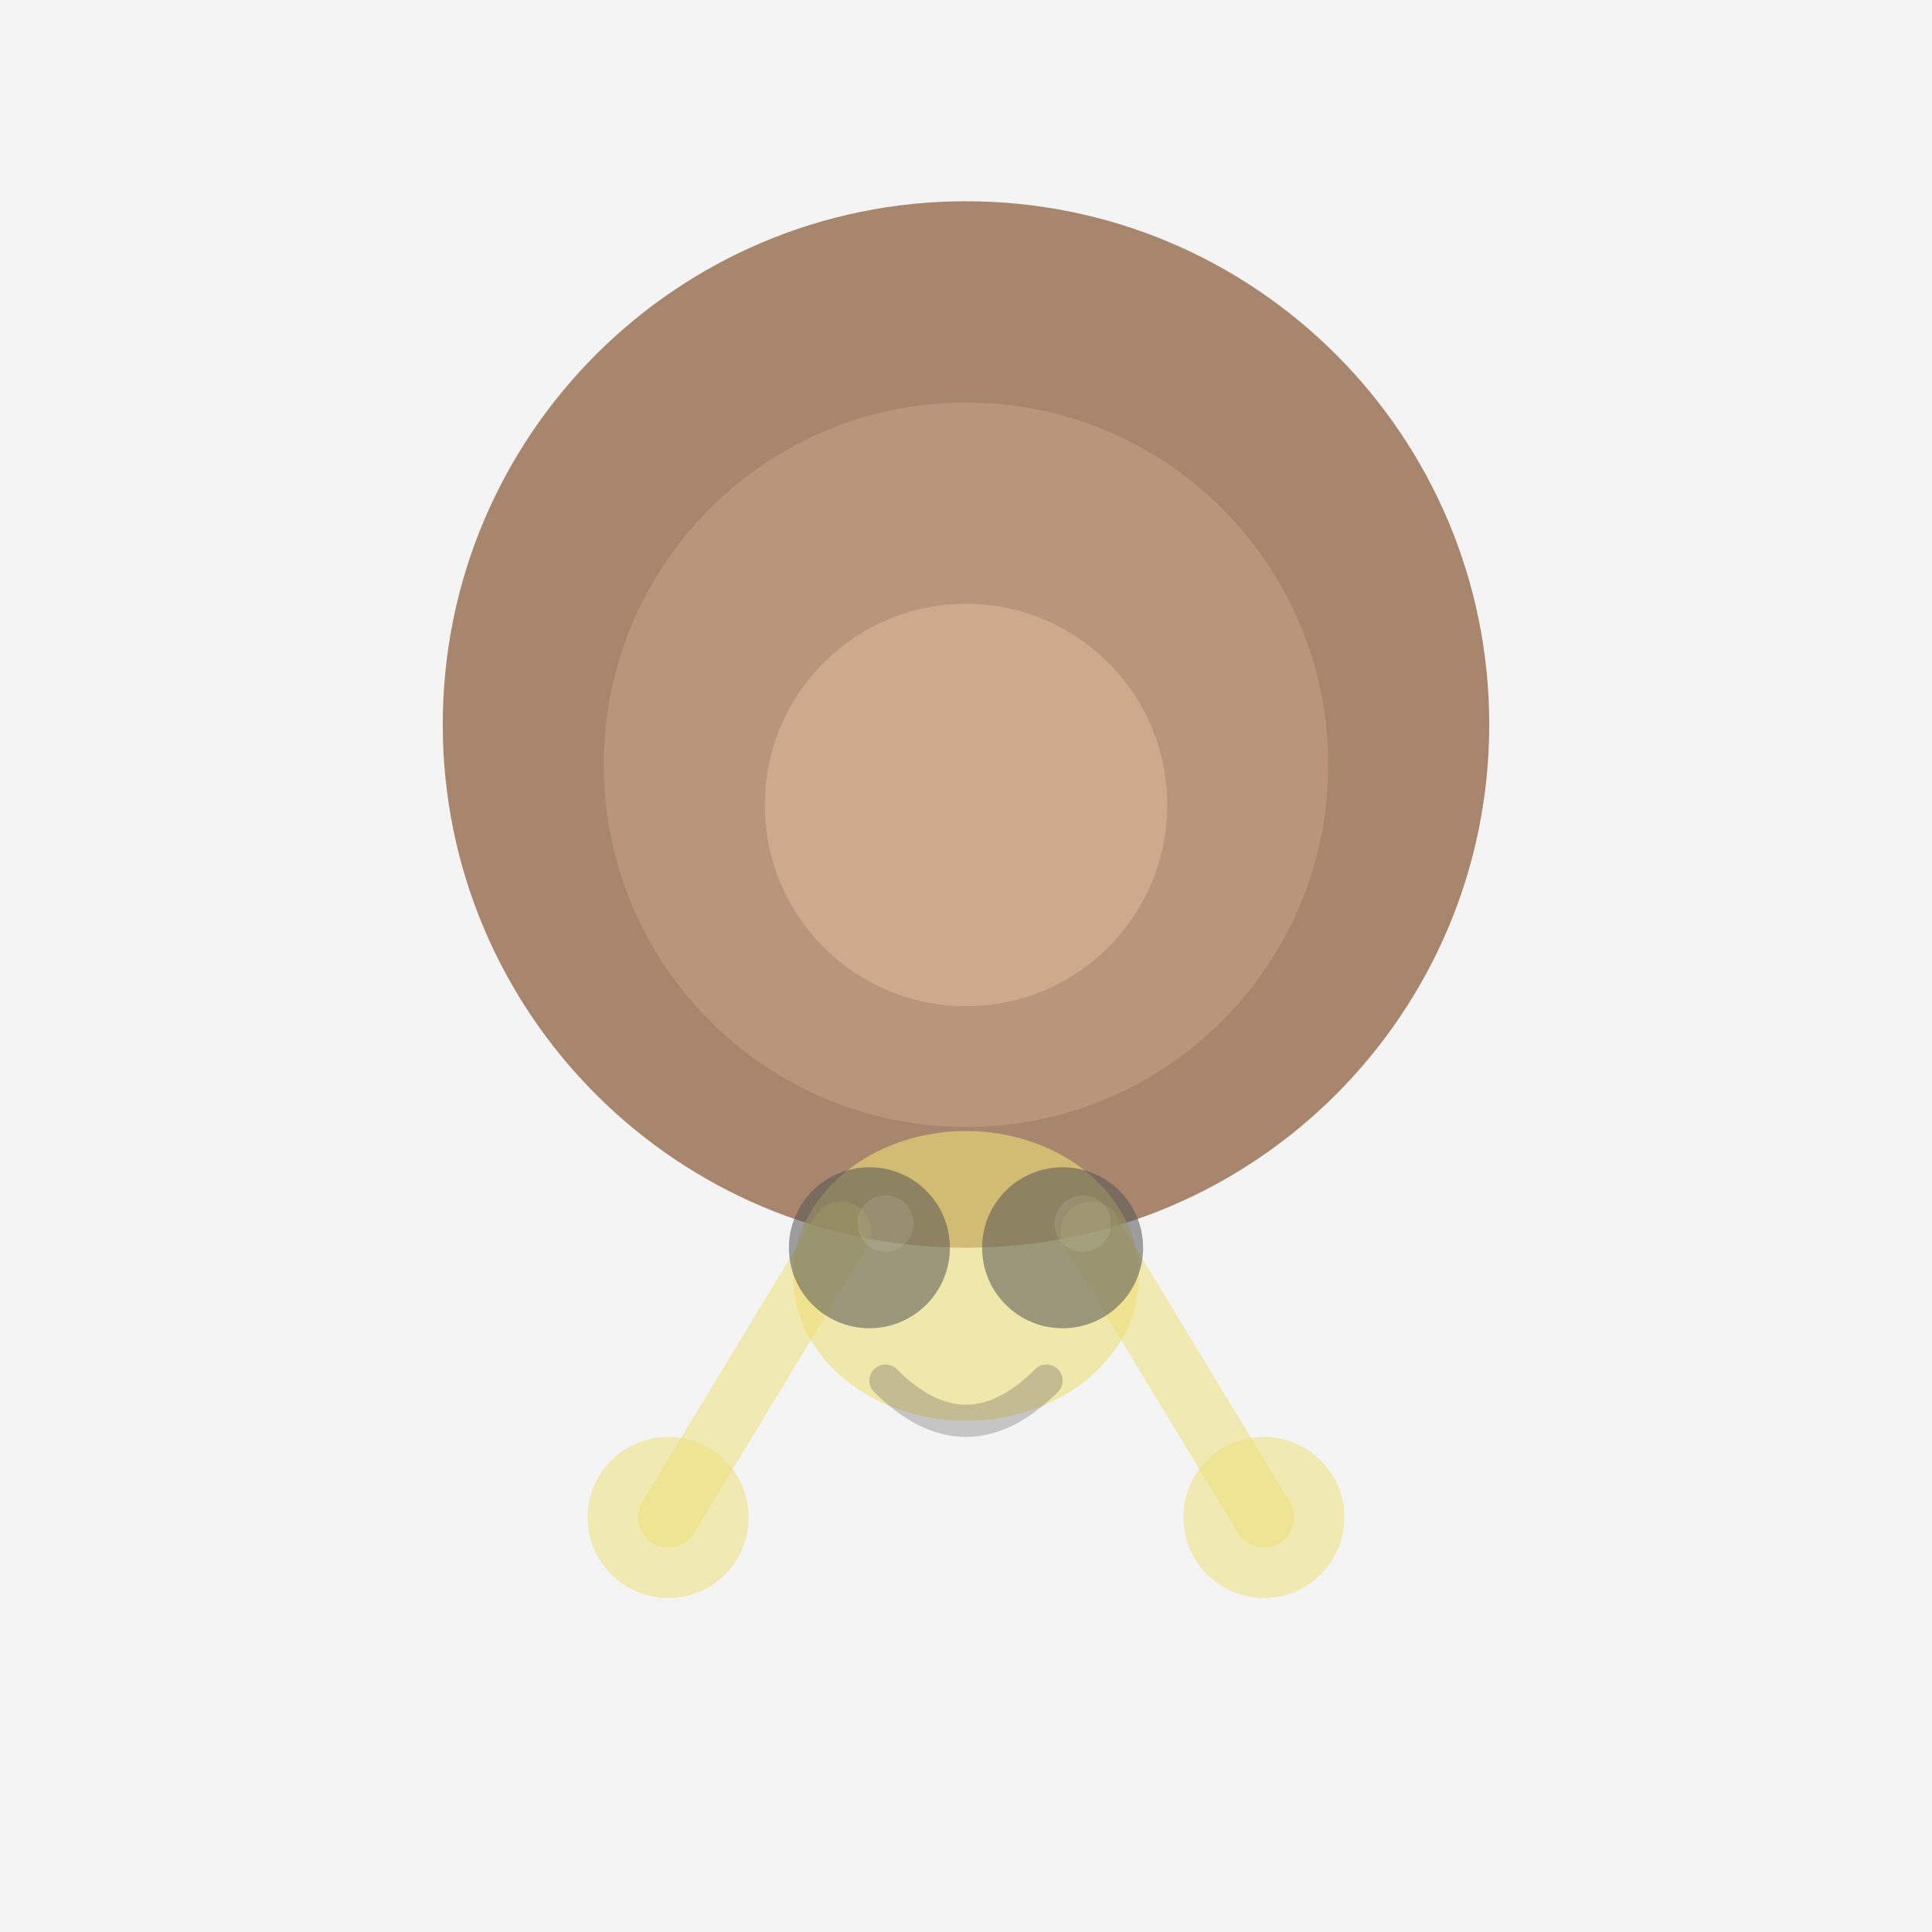
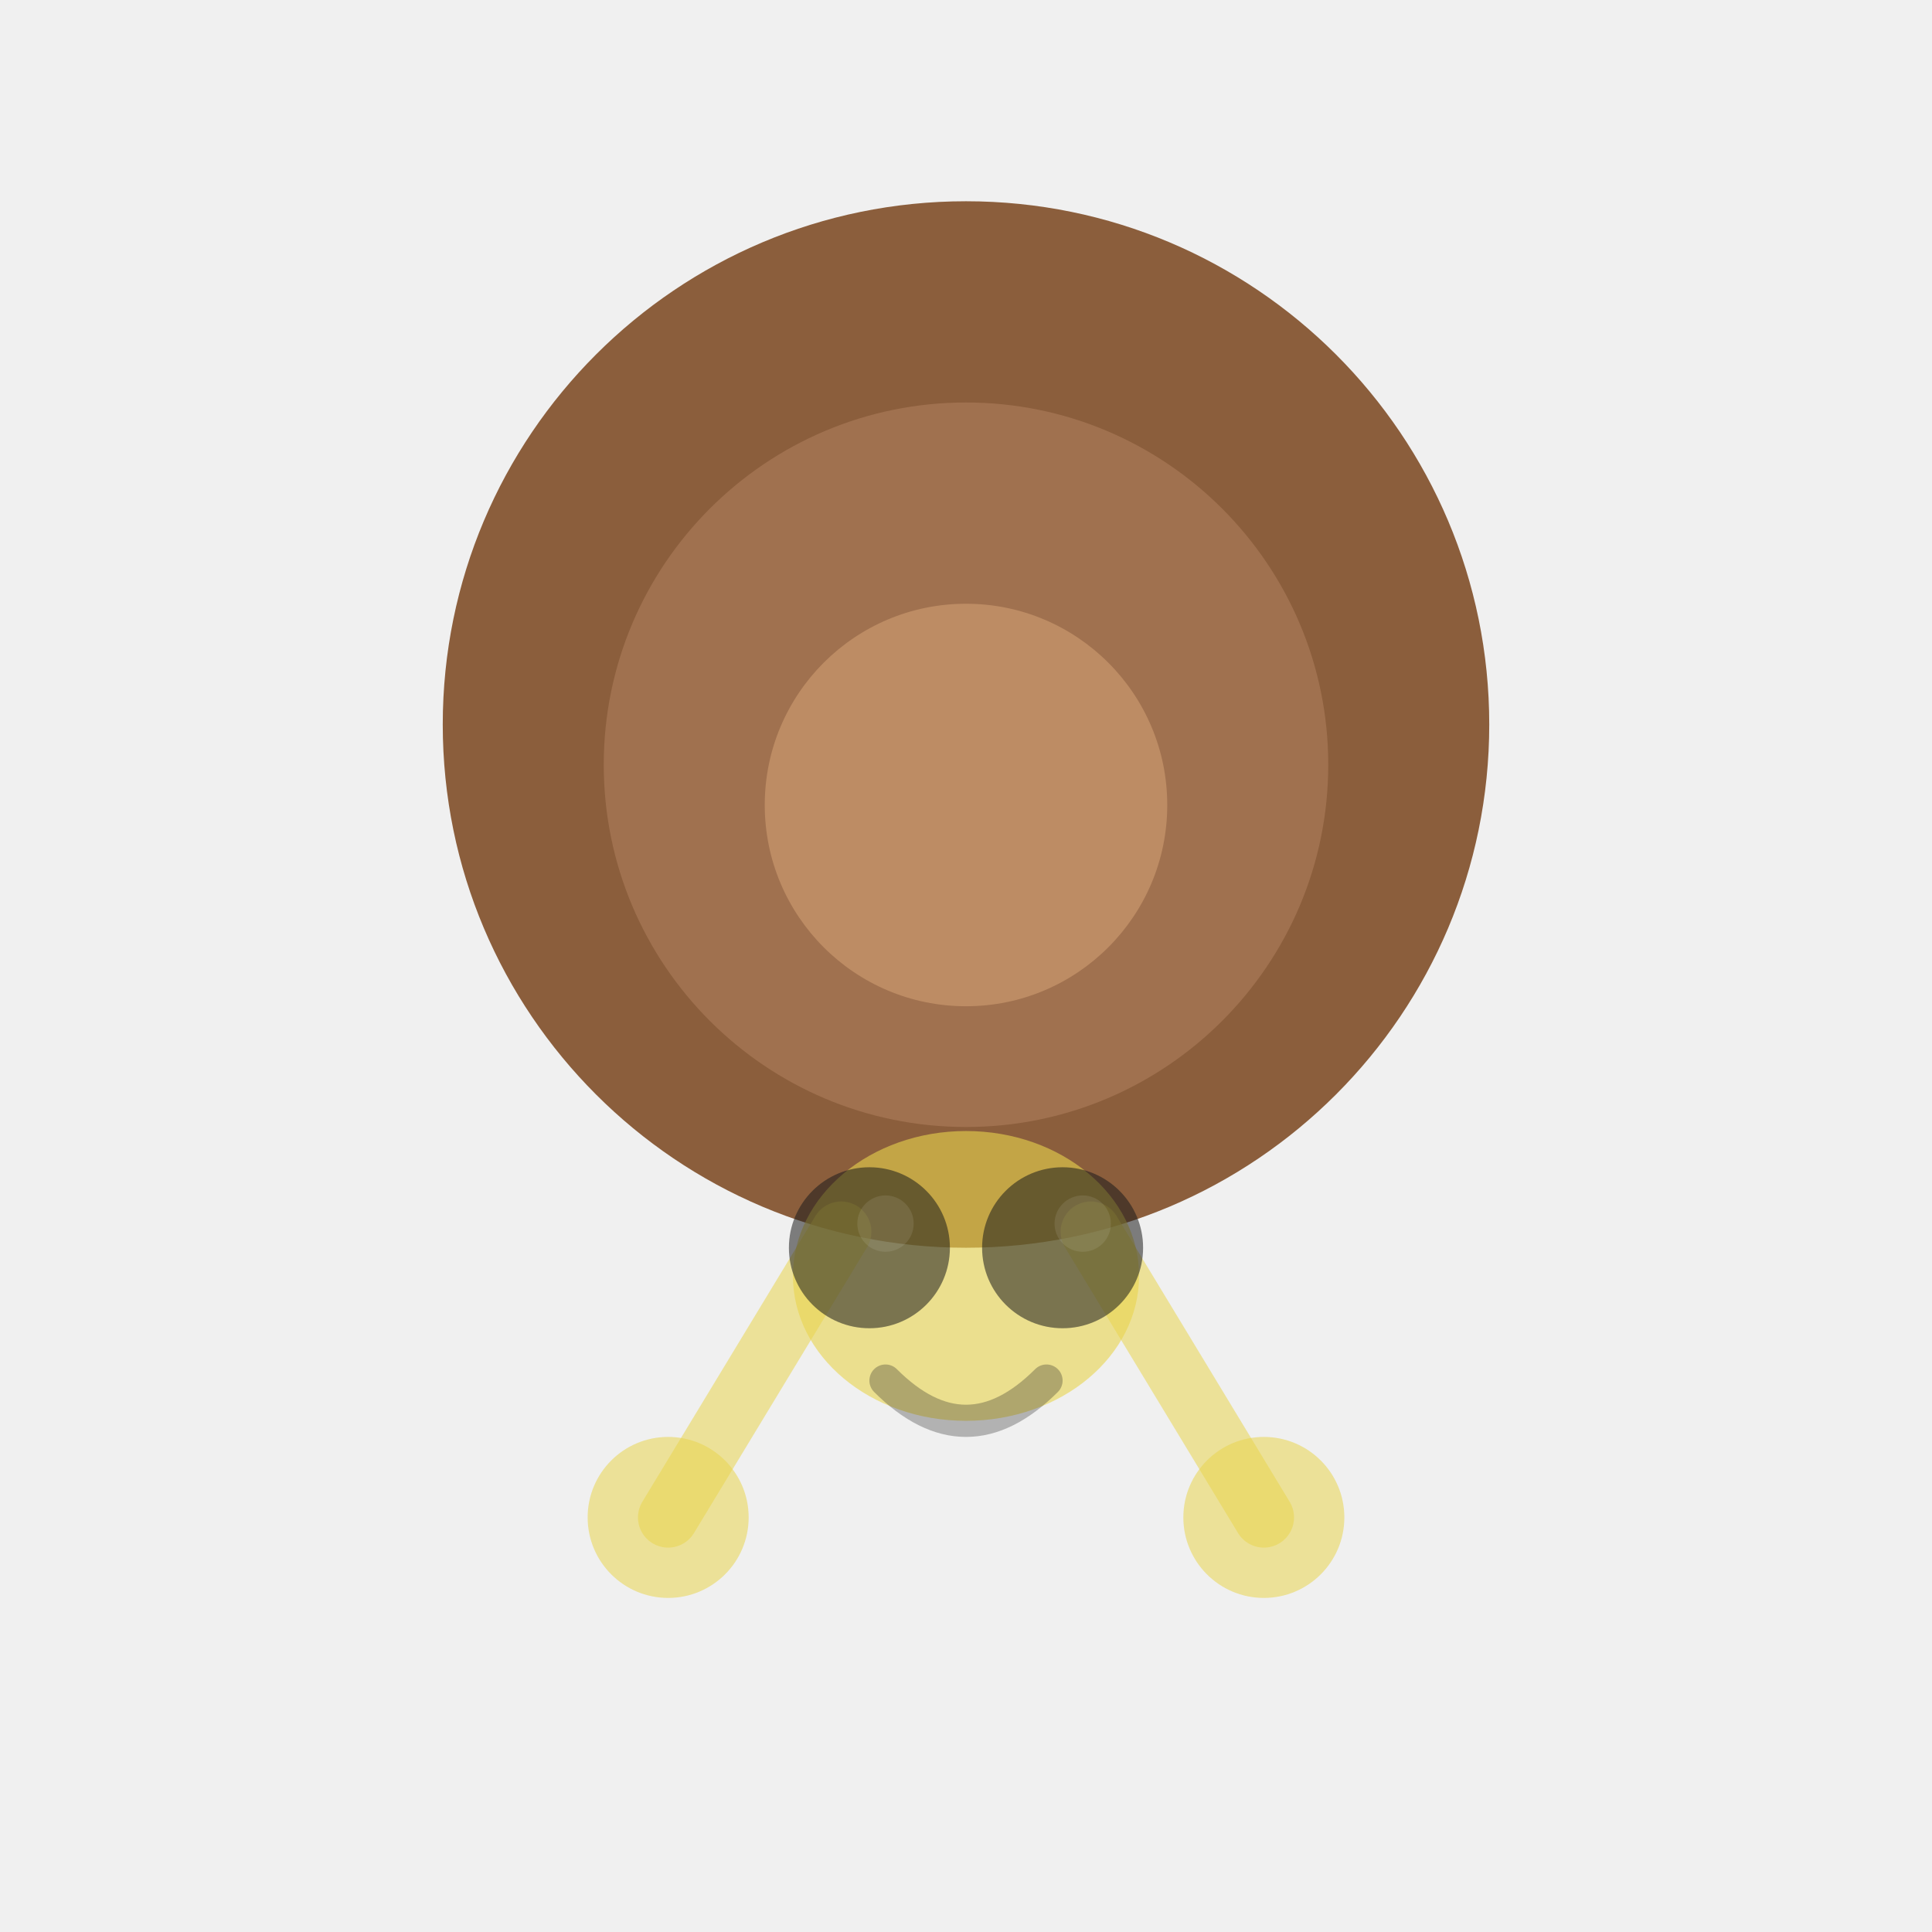
<svg xmlns="http://www.w3.org/2000/svg" viewBox="0 0 48 48" width="48" height="48">
  <ellipse cx="24" cy="8" rx="3" ry="1.5" fill="#E8D44D" opacity="0.04" />
  <circle cx="24" cy="18" r="13" fill="#8B5E3C" />
  <circle cx="24" cy="19" r="9" fill="#A0714F" />
  <circle cx="24" cy="20" r="5" fill="#BD8C64" />
  <ellipse cx="24" cy="31.7" rx="4.3" ry="3.6" fill="#E8D44D" opacity="0.60" />
  <line x1="20.9" y1="30.6" x2="16.6" y2="37.7" stroke="#E8D44D" stroke-width="1.5" stroke-linecap="round" opacity="0.54" />
  <circle cx="16.6" cy="37.7" r="2" fill="#E8D44D" opacity="0.54" />
  <line x1="27.1" y1="30.6" x2="31.4" y2="37.7" stroke="#E8D44D" stroke-width="1.5" stroke-linecap="round" opacity="0.54" />
  <circle cx="31.4" cy="37.7" r="2" fill="#E8D44D" opacity="0.54" />
  <circle cx="21.6" cy="31.0" r="2" fill="#1a1a1a" opacity="0.54" />
  <circle cx="26.4" cy="31.0" r="2" fill="#1a1a1a" opacity="0.54" />
  <circle cx="22.0" cy="30.4" r="0.7" fill="white" opacity="0.09" />
  <circle cx="26.9" cy="30.4" r="0.7" fill="white" opacity="0.09" />
  <path d="M22 34.3 Q24 36.3 26 34.3" stroke="#1a1a1a" stroke-width="0.8" fill="none" stroke-linecap="round" opacity="0.29" />
-   <rect width="48" height="48" fill="white" opacity="0.25" />
</svg>
